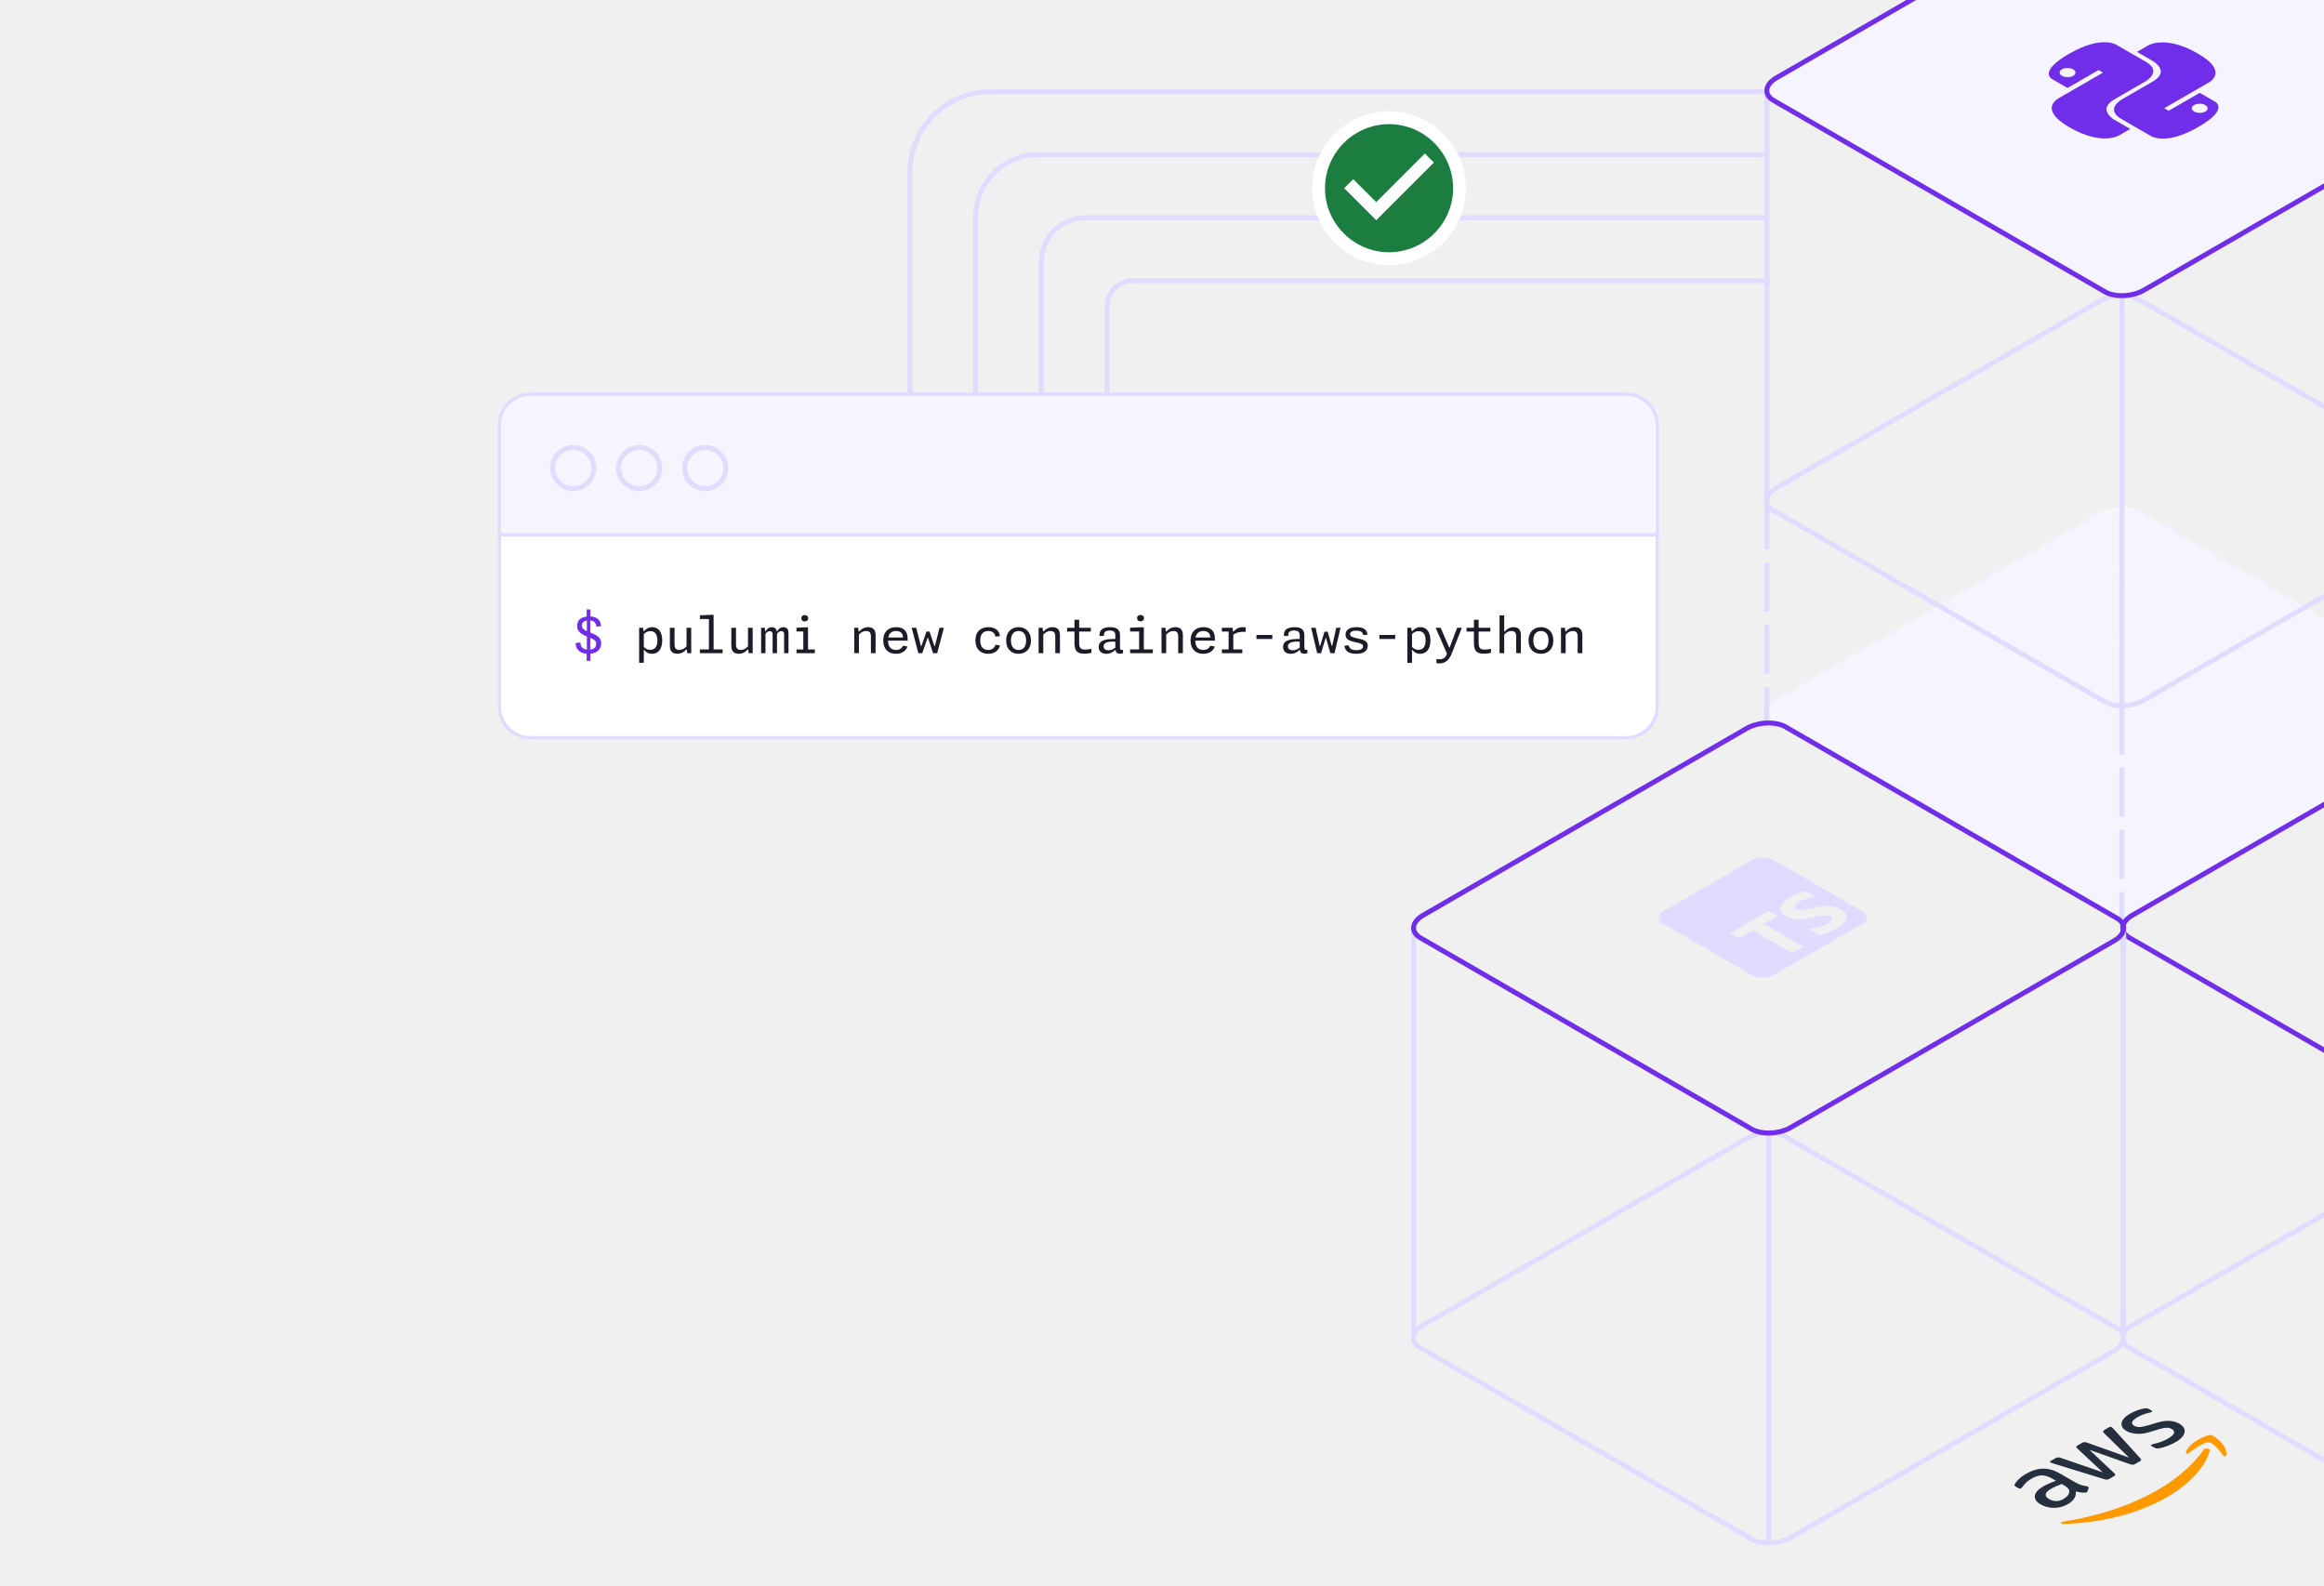
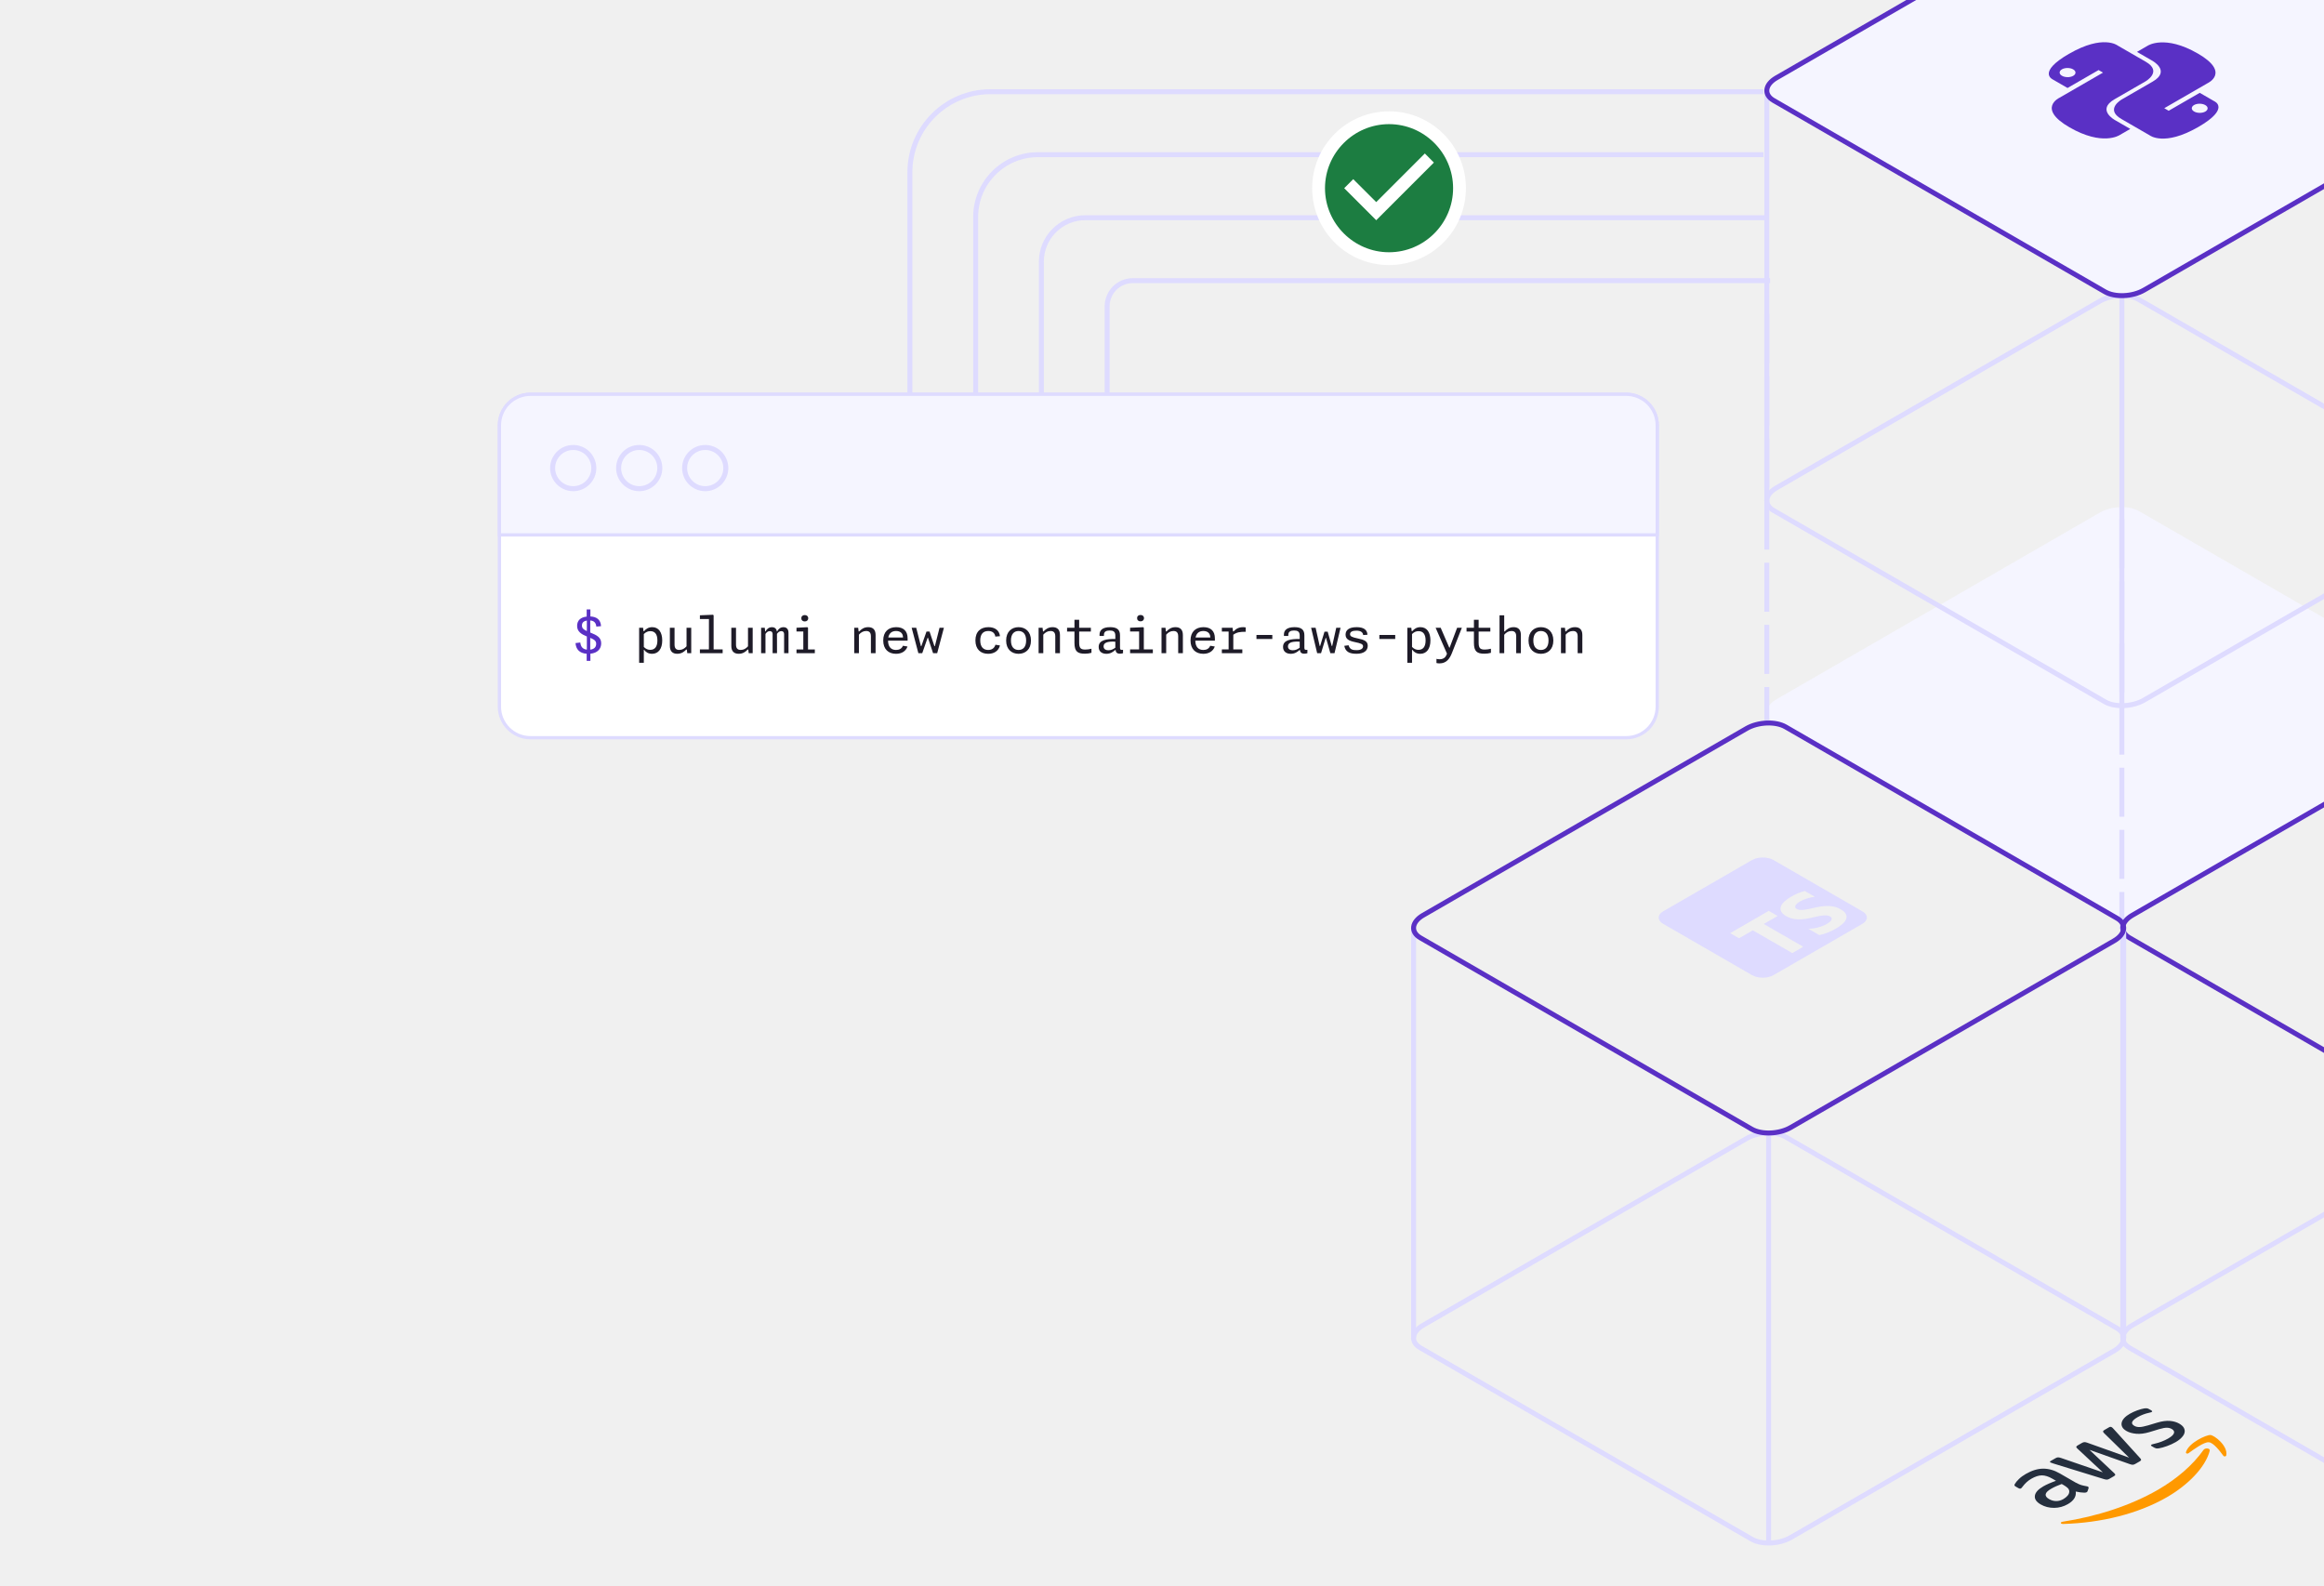
<svg xmlns="http://www.w3.org/2000/svg" width="469" height="320" viewBox="0 0 469 320" fill="none">
  <g clip-path="url(#clip0_1298_155545)">
    <g clip-path="url(#clip1_1298_155545)">
      <g clip-path="url(#clip2_1298_155545)">
-         <path d="M424.784 184.283L357.919 145.679C355.899 144.511 356.153 142.476 358.484 141.126L423.75 103.446C426.082 102.1 429.614 101.952 431.634 103.12L498.5 141.725C500.52 142.893 500.266 144.927 497.935 146.277L432.668 183.958C430.337 185.303 426.804 185.451 424.784 184.283Z" fill="#F6F5FF" />
+         <path d="M424.784 184.283L357.919 145.679C355.899 144.511 356.153 142.476 358.484 141.126L423.75 103.446C426.082 102.1 429.614 101.952 431.634 103.12L498.5 141.725C500.52 142.893 500.266 144.927 497.935 146.277L432.668 183.958C430.337 185.303 426.804 185.451 424.784 184.283Z" fill="#f5f5ff" />
        <g clip-path="url(#clip3_1298_155545)">
          <path d="M418.998 299.22C419.375 299.437 419.722 299.59 420.017 299.678C420.323 299.761 420.669 299.843 421.077 299.914C421.209 299.931 421.311 299.967 421.382 300.008C421.484 300.067 421.525 300.161 421.495 300.296L421.281 300.914C421.25 301.002 421.189 301.073 421.107 301.12C421.005 301.178 420.853 301.208 420.659 301.214C420.364 301.208 420.078 301.184 419.813 301.149C419.538 301.108 419.243 301.055 418.896 300.984C419.039 301.984 418.509 302.831 417.307 303.526C416.451 304.02 415.523 304.273 414.535 304.279C413.547 304.284 412.64 304.055 411.825 303.584C410.958 303.084 410.561 302.502 410.653 301.837C410.744 301.173 411.305 300.543 412.354 299.937C412.701 299.737 413.088 299.549 413.516 299.361C413.944 299.173 414.413 298.996 414.912 298.814L414.168 298.384C413.394 297.937 412.691 297.72 412.059 297.72C411.417 297.725 410.714 297.955 409.929 298.408C409.573 298.614 409.247 298.849 408.961 299.12C408.676 299.39 408.421 299.667 408.207 299.955C408.115 300.09 408.034 300.184 407.983 300.237C407.932 300.29 407.891 300.325 407.851 300.349C407.708 300.431 407.535 300.414 407.321 300.29L406.821 300.002C406.658 299.908 406.556 299.825 406.536 299.755C406.516 299.684 406.536 299.59 406.607 299.467C406.781 299.155 407.056 298.82 407.433 298.461C407.8 298.096 408.268 297.755 408.829 297.431C410.041 296.731 411.203 296.378 412.324 296.367C413.435 296.361 414.555 296.678 415.676 297.325L418.978 299.231L418.998 299.22ZM416.41 302.502C416.746 302.308 417.031 302.073 417.276 301.79C417.521 301.508 417.622 301.19 417.592 300.855C417.561 300.649 417.47 300.455 417.286 300.278C417.103 300.102 416.848 299.908 416.502 299.708L416.074 299.461C415.707 299.59 415.33 299.737 414.963 299.902C414.596 300.067 414.26 300.237 413.944 300.42C413.261 300.814 412.894 301.178 412.833 301.531C412.772 301.884 412.996 302.202 413.506 302.496C413.985 302.773 414.464 302.908 414.963 302.902C415.462 302.908 415.941 302.773 416.41 302.502ZM425.693 298.414C425.509 298.52 425.356 298.572 425.204 298.578C425.061 298.59 424.847 298.549 424.592 298.472L414.321 295.308C414.056 295.225 413.893 295.166 413.822 295.125C413.659 295.031 413.648 294.931 413.812 294.837L414.81 294.261C415.004 294.149 415.167 294.09 415.309 294.09C415.452 294.078 415.656 294.125 415.911 294.202L424.368 297.108L419.212 292.296C419.059 292.149 418.988 292.037 419.008 291.955C419.029 291.872 419.131 291.766 419.314 291.66L420.129 291.19C420.323 291.078 420.486 291.019 420.639 291.013C420.781 291.002 420.995 291.043 421.23 291.131L429.667 294.143L424.602 289.184C424.46 289.031 424.399 288.913 424.409 288.837C424.429 288.754 424.521 288.654 424.704 288.549L425.652 288.001C425.815 287.907 425.988 287.901 426.161 288.001C426.212 288.031 426.253 288.066 426.304 288.107C426.355 288.149 426.416 288.207 426.488 288.296L431.908 294.261C432.051 294.413 432.112 294.531 432.092 294.613C432.072 294.696 431.98 294.796 431.807 294.896L430.93 295.402C430.737 295.514 430.574 295.572 430.421 295.578C430.268 295.584 430.064 295.549 429.82 295.455L421.668 292.572L426.661 297.267C426.814 297.414 426.885 297.525 426.875 297.614C426.865 297.702 426.752 297.802 426.569 297.908L425.693 298.414ZM439.062 291.013C438.532 291.319 437.941 291.59 437.309 291.813C436.677 292.037 436.147 292.19 435.73 292.255C435.475 292.296 435.261 292.302 435.128 292.272C434.996 292.243 434.874 292.196 434.782 292.143L434.262 291.843C434.048 291.719 434.028 291.613 434.181 291.525C434.242 291.49 434.313 291.46 434.395 291.437C434.476 291.413 434.609 291.384 434.751 291.349C435.251 291.237 435.75 291.09 436.229 290.907C436.718 290.719 437.156 290.513 437.564 290.278C438.206 289.907 438.593 289.554 438.715 289.225C438.837 288.896 438.695 288.601 438.277 288.36C437.992 288.196 437.666 288.113 437.289 288.107C436.912 288.101 436.392 288.201 435.73 288.396L433.794 288.984C432.815 289.278 431.919 289.396 431.124 289.325C430.339 289.26 429.667 289.072 429.137 288.766C428.709 288.519 428.424 288.249 428.281 287.954C428.138 287.66 428.098 287.354 428.179 287.048C428.25 286.737 428.424 286.437 428.709 286.131C428.994 285.825 429.371 285.548 429.82 285.29C430.044 285.16 430.288 285.031 430.543 284.919C430.808 284.801 431.063 284.701 431.317 284.601C431.572 284.513 431.817 284.431 432.061 284.36C432.306 284.29 432.51 284.242 432.673 284.219C432.897 284.184 433.08 284.172 433.233 284.19C433.376 284.201 433.518 284.248 433.661 284.331L434.14 284.607C434.354 284.731 434.385 284.842 434.232 284.931C434.15 284.978 433.977 285.031 433.722 285.084C432.876 285.266 432.092 285.566 431.368 285.984C430.788 286.319 430.421 286.637 430.298 286.931C430.176 287.225 430.309 287.49 430.726 287.731C431.012 287.896 431.358 287.978 431.756 287.972C432.153 287.966 432.724 287.86 433.437 287.648L435.342 287.078C436.31 286.79 437.166 286.672 437.9 286.731C438.634 286.79 439.265 286.978 439.795 287.284C440.233 287.537 440.539 287.819 440.712 288.119C440.875 288.425 440.937 288.743 440.865 289.066C440.804 289.396 440.61 289.719 440.305 290.049C439.989 290.396 439.581 290.713 439.062 291.013Z" fill="#252F3E" />
          <path fill-rule="evenodd" clip-rule="evenodd" d="M445.939 292.76C445.063 296.125 441.507 299.696 437.319 302.114C431.45 305.502 423.991 307.302 416.389 307.526C415.788 307.543 415.686 307.155 416.287 307.067C423.115 306.02 429.962 303.82 435.475 300.637C439.194 298.49 442.506 295.684 444.676 292.596C444.982 292.125 446.082 292.207 445.939 292.76Z" fill="#FF9900" />
          <path fill-rule="evenodd" clip-rule="evenodd" d="M445.745 291.037C444.767 290.966 442.648 292.519 441.69 293.225C441.405 293.437 441.068 293.301 441.15 293.007C441.721 291.125 445.256 289.531 446.072 289.578C446.897 289.631 449.577 291.719 449.291 293.625C449.251 293.919 448.863 294.001 448.68 293.754C448.079 292.937 446.713 291.101 445.745 291.037Z" fill="#FF9900" />
        </g>
-         <path d="M356.555 63.389V146.127" stroke="#E0DBFF" stroke-miterlimit="10" stroke-dasharray="9.9 2.64" />
-         <path d="M428.207 104.756V187.499" stroke="#E0DBFF" stroke-miterlimit="10" stroke-dasharray="9.9 2.64" />
-         <path d="M496.621 310.585L429.756 271.98C427.736 270.812 427.989 268.778 430.321 267.428L495.587 229.747C497.918 228.402 501.451 228.254 503.471 229.422L570.336 268.026C572.356 269.194 572.103 271.229 569.772 272.578L504.505 310.259C502.174 311.604 498.641 311.753 496.621 310.585Z" stroke="#E0DBFF" stroke-miterlimit="10" />
-         <path d="M428.392 187.265V270.003" stroke="#E0DBFF" stroke-miterlimit="10" />
-         <path d="M496.621 227.847L429.756 189.242C427.736 188.074 427.989 186.04 430.321 184.69L495.587 147.009C497.918 145.664 501.451 145.516 503.471 146.684L570.336 185.288C572.356 186.456 572.103 188.491 569.772 189.84L504.505 227.521C502.174 228.866 498.641 229.015 496.621 227.847Z" stroke="#702eea" stroke-miterlimit="10" />
-         <path d="M353.499 310.585L286.633 271.98C284.613 270.812 284.867 268.778 287.198 267.428L352.465 229.747C354.796 228.402 358.328 228.254 360.348 229.422L427.214 268.026C429.234 269.194 428.98 271.229 426.649 272.578L361.382 310.259C359.051 311.604 355.519 311.753 353.499 310.585Z" stroke="#E0DBFF" stroke-miterlimit="10" />
-         <path d="M285.269 187.265V270.003" stroke="#E0DBFF" stroke-miterlimit="10" />
-         <path d="M428.579 187.265V270.003" stroke="#E0DBFF" stroke-miterlimit="10" />
-         <path d="M356.922 228.632V311.375" stroke="#E0DBFF" stroke-miterlimit="10" />
-         <path d="M353.499 227.847L286.634 189.242C284.614 188.074 284.867 186.04 287.199 184.69L352.465 147.009C354.796 145.664 358.329 145.516 360.349 146.684L427.214 185.288C429.234 186.456 428.981 188.491 426.65 189.84L361.383 227.521C359.052 228.866 355.519 229.015 353.499 227.847Z" stroke="#702eea" stroke-miterlimit="10" />
-         <path d="M424.785 141.612L357.919 103.007C355.899 101.839 356.153 99.805 358.484 98.455L423.751 60.774C426.082 59.429 429.615 59.28 431.635 60.448L498.5 99.053C500.52 100.221 500.266 102.255 497.935 103.605L432.669 141.286C430.337 142.631 426.805 142.779 424.785 141.612Z" stroke="#E0DBFF" stroke-miterlimit="10" />
-         <path d="M356.555 18.292V101.03" stroke="#E0DBFF" stroke-miterlimit="10" />
-         <path d="M428.208 59.658V142.401" stroke="#E0DBFF" stroke-miterlimit="10" />
-         <path d="M353.561 173.555L335.631 183.906C334.431 184.599 334.425 185.725 335.631 186.421L353.561 196.772C354.762 197.465 356.711 197.468 357.917 196.772L375.847 186.421C377.047 185.728 377.053 184.603 375.847 183.906L357.917 173.555C356.716 172.862 354.767 172.859 353.561 173.555ZM358.74 184.84L355.945 186.454L363.907 191.05L361.695 192.327L353.733 187.731L350.949 189.338L349.16 188.305L356.951 183.807L358.74 184.84ZM372.509 184.454C372.675 184.787 372.692 185.121 372.566 185.457C372.44 185.794 372.195 186.127 371.823 186.454C371.452 186.78 371.006 187.097 370.486 187.398C369.966 187.698 369.394 187.975 368.817 188.203C368.239 188.43 367.685 188.592 367.153 188.694L364.976 187.437C365.702 187.401 366.376 187.295 367.005 187.124C367.634 186.952 368.182 186.728 368.657 186.454C368.931 186.295 369.154 186.14 369.308 185.992C369.463 185.843 369.565 185.705 369.623 185.573C369.674 185.444 369.668 185.322 369.617 185.213C369.565 185.104 369.468 185.008 369.331 184.929C369.142 184.82 368.914 184.754 368.657 184.731C368.399 184.708 368.114 184.715 367.794 184.748C367.479 184.784 367.131 184.84 366.759 184.923C366.382 185.002 365.982 185.094 365.559 185.2C364.478 185.454 363.524 185.563 362.689 185.51C361.855 185.464 361.118 185.249 360.466 184.873C359.957 184.58 359.626 184.269 359.466 183.939C359.306 183.609 359.277 183.276 359.397 182.936C359.517 182.596 359.746 182.26 360.1 181.93C360.454 181.6 360.889 181.283 361.403 180.986C361.918 180.689 362.392 180.448 362.849 180.257C363.307 180.065 363.758 179.91 364.215 179.792L366.25 180.966C365.97 180.996 365.696 181.042 365.416 181.105C365.136 181.168 364.861 181.24 364.604 181.323C364.341 181.408 364.101 181.501 363.867 181.603C363.638 181.702 363.432 181.808 363.25 181.913C362.998 182.058 362.798 182.2 362.644 182.349C362.484 182.494 362.381 182.633 362.324 182.765C362.266 182.897 362.261 183.019 362.306 183.131C362.352 183.243 362.449 183.345 362.598 183.431C362.764 183.527 362.952 183.583 363.169 183.609C363.387 183.636 363.632 183.632 363.901 183.609C364.175 183.583 364.484 183.537 364.821 183.474C365.159 183.411 365.53 183.322 365.936 183.227C366.49 183.098 367.016 182.992 367.508 182.92C367.999 182.847 368.479 182.814 368.931 182.817C369.383 182.821 369.823 182.877 370.234 182.982C370.651 183.085 371.057 183.253 371.452 183.481C371.995 183.794 372.349 184.118 372.515 184.451L372.509 184.454Z" fill="#E0DBFF" />
-         <path d="M424.784 58.873L357.919 20.269C355.899 19.101 356.153 17.066 358.484 15.717L423.75 -21.964C426.082 -23.309 429.614 -23.458 431.634 -22.29L498.5 16.315C500.52 17.483 500.266 19.517 497.935 20.867L432.668 58.548C430.337 59.893 426.804 60.041 424.784 58.873Z" fill="#F6F5FF" stroke="#702eea" stroke-miterlimit="10" />
-         <path d="M417.567 10.841C411.005 14.629 414.279 16.043 414.279 16.043L417.244 17.755L423.51 14.137L424.403 14.652L415.659 19.7C415.659 19.7 410.978 21.848 417.635 25.691C424.293 29.535 427.718 27.28 427.718 27.28L429.907 26.016L426.818 24.233C426.818 24.233 423.016 22.173 426.736 20.025L432.948 16.439C432.948 16.439 436.489 14.458 433.044 12.469L427.347 9.18C427.347 9.18 424.43 6.886 417.573 10.845L417.567 10.841ZM416.112 13.987C416.262 13.899 416.434 13.832 416.633 13.789C416.825 13.741 417.031 13.717 417.244 13.721C417.45 13.721 417.663 13.749 417.862 13.792C418.054 13.84 418.225 13.907 418.376 13.995C418.527 14.082 418.644 14.181 418.726 14.292C418.809 14.403 418.85 14.521 418.85 14.648C418.85 14.775 418.809 14.886 418.733 15.001C418.651 15.112 418.541 15.215 418.39 15.302C418.239 15.389 418.068 15.457 417.869 15.5C417.676 15.548 417.47 15.572 417.258 15.568C417.052 15.568 416.839 15.54 416.64 15.496C416.448 15.449 416.276 15.381 416.125 15.294C415.974 15.207 415.858 15.108 415.775 14.997C415.693 14.886 415.652 14.767 415.652 14.64C415.652 14.521 415.693 14.403 415.768 14.288C415.851 14.177 415.961 14.074 416.112 13.987Z" fill="#702eea" />
-         <path d="M443.6 25.648C450.162 21.86 446.888 20.445 446.888 20.445L443.923 18.733L437.656 22.351L436.764 21.836L445.508 16.788C445.508 16.788 450.189 14.64 443.531 10.797C436.874 6.953 433.449 9.208 433.449 9.208L431.26 10.472L434.348 12.255C434.348 12.255 438.151 14.315 434.431 16.463L428.219 20.049C428.219 20.049 424.678 22.03 428.123 24.019L433.82 27.308C433.82 27.308 436.737 29.602 443.593 25.644L443.6 25.648ZM445.055 22.509C444.904 22.597 444.733 22.664 444.534 22.708C444.341 22.755 444.135 22.779 443.923 22.775C443.717 22.775 443.504 22.747 443.305 22.704C443.113 22.656 442.941 22.589 442.79 22.502C442.639 22.414 442.523 22.315 442.44 22.204C442.358 22.093 442.317 21.975 442.317 21.848C442.317 21.729 442.358 21.61 442.433 21.495C442.516 21.384 442.625 21.281 442.776 21.194C442.927 21.107 443.099 21.04 443.298 20.996C443.49 20.948 443.696 20.925 443.909 20.928C444.115 20.928 444.328 20.956 444.527 21C444.719 21.047 444.89 21.115 445.041 21.202C445.192 21.289 445.309 21.388 445.391 21.499C445.474 21.61 445.515 21.729 445.515 21.856C445.515 21.975 445.474 22.093 445.398 22.208C445.316 22.319 445.206 22.422 445.055 22.509Z" fill="#702eea" />
-         <path d="M183.622 87.811L183.622 34.782C183.622 25.793 190.902 18.506 199.879 18.506L355.895 18.505" stroke="#E0DBFF" stroke-miterlimit="10" />
-         <path d="M196.895 83.851L196.895 43.792C196.895 36.848 202.525 31.212 209.456 31.212L355.895 31.211" stroke="#E0DBFF" stroke-miterlimit="10" />
-         <path d="M210.155 84.511L210.155 52.815C210.155 47.904 214.122 43.931 219.026 43.931L356.555 43.931" stroke="#E0DBFF" stroke-miterlimit="10" />
-         <path d="M223.429 85.171L223.429 61.818C223.429 58.954 225.753 56.63 228.611 56.63L357.215 56.63" stroke="#E0DBFF" stroke-miterlimit="10" />
+         <path d="M356.555 63.389V146.127" stroke="#dedbff" stroke-miterlimit="10" stroke-dasharray="9.9 2.64" />
+         <path d="M428.207 104.756V187.499" stroke="#dedbff" stroke-miterlimit="10" stroke-dasharray="9.9 2.64" />
+         <path d="M496.621 310.585L429.756 271.98C427.736 270.812 427.989 268.778 430.321 267.428L495.587 229.747C497.918 228.402 501.451 228.254 503.471 229.422L570.336 268.026C572.356 269.194 572.103 271.229 569.772 272.578L504.505 310.259C502.174 311.604 498.641 311.753 496.621 310.585Z" stroke="#dedbff" stroke-miterlimit="10" />
+         <path d="M428.392 187.265V270.003" stroke="#dedbff" stroke-miterlimit="10" />
+         <path d="M496.621 227.847L429.756 189.242C427.736 188.074 427.989 186.04 430.321 184.69L495.587 147.009C497.918 145.664 501.451 145.516 503.471 146.684L570.336 185.288C572.356 186.456 572.103 188.491 569.772 189.84L504.505 227.521C502.174 228.866 498.641 229.015 496.621 227.847Z" stroke="#5a30c5" stroke-miterlimit="10" />
+         <path d="M353.499 310.585L286.633 271.98C284.613 270.812 284.867 268.778 287.198 267.428L352.465 229.747C354.796 228.402 358.328 228.254 360.348 229.422L427.214 268.026C429.234 269.194 428.98 271.229 426.649 272.578L361.382 310.259C359.051 311.604 355.519 311.753 353.499 310.585Z" stroke="#dedbff" stroke-miterlimit="10" />
+         <path d="M285.269 187.265V270.003" stroke="#dedbff" stroke-miterlimit="10" />
+         <path d="M428.579 187.265V270.003" stroke="#dedbff" stroke-miterlimit="10" />
+         <path d="M356.922 228.632V311.375" stroke="#dedbff" stroke-miterlimit="10" />
+         <path d="M353.499 227.847L286.634 189.242C284.614 188.074 284.867 186.04 287.199 184.69L352.465 147.009C354.796 145.664 358.329 145.516 360.349 146.684L427.214 185.288C429.234 186.456 428.981 188.491 426.65 189.84L361.383 227.521C359.052 228.866 355.519 229.015 353.499 227.847Z" stroke="#5a30c5" stroke-miterlimit="10" />
+         <path d="M424.785 141.612L357.919 103.007C355.899 101.839 356.153 99.805 358.484 98.455L423.751 60.774C426.082 59.429 429.615 59.28 431.635 60.448L498.5 99.053C500.52 100.221 500.266 102.255 497.935 103.605L432.669 141.286C430.337 142.631 426.805 142.779 424.785 141.612Z" stroke="#dedbff" stroke-miterlimit="10" />
+         <path d="M356.555 18.292V101.03" stroke="#dedbff" stroke-miterlimit="10" />
+         <path d="M428.208 59.658V142.401" stroke="#dedbff" stroke-miterlimit="10" />
+         <path d="M353.561 173.555L335.631 183.906C334.431 184.599 334.425 185.725 335.631 186.421L353.561 196.772C354.762 197.465 356.711 197.468 357.917 196.772L375.847 186.421C377.047 185.728 377.053 184.603 375.847 183.906L357.917 173.555C356.716 172.862 354.767 172.859 353.561 173.555ZM358.74 184.84L355.945 186.454L363.907 191.05L361.695 192.327L353.733 187.731L350.949 189.338L349.16 188.305L356.951 183.807L358.74 184.84ZM372.509 184.454C372.675 184.787 372.692 185.121 372.566 185.457C372.44 185.794 372.195 186.127 371.823 186.454C371.452 186.78 371.006 187.097 370.486 187.398C369.966 187.698 369.394 187.975 368.817 188.203C368.239 188.43 367.685 188.592 367.153 188.694L364.976 187.437C365.702 187.401 366.376 187.295 367.005 187.124C367.634 186.952 368.182 186.728 368.657 186.454C368.931 186.295 369.154 186.14 369.308 185.992C369.463 185.843 369.565 185.705 369.623 185.573C369.674 185.444 369.668 185.322 369.617 185.213C369.565 185.104 369.468 185.008 369.331 184.929C369.142 184.82 368.914 184.754 368.657 184.731C368.399 184.708 368.114 184.715 367.794 184.748C367.479 184.784 367.131 184.84 366.759 184.923C366.382 185.002 365.982 185.094 365.559 185.2C364.478 185.454 363.524 185.563 362.689 185.51C361.855 185.464 361.118 185.249 360.466 184.873C359.957 184.58 359.626 184.269 359.466 183.939C359.306 183.609 359.277 183.276 359.397 182.936C359.517 182.596 359.746 182.26 360.1 181.93C360.454 181.6 360.889 181.283 361.403 180.986C361.918 180.689 362.392 180.448 362.849 180.257C363.307 180.065 363.758 179.91 364.215 179.792L366.25 180.966C365.97 180.996 365.696 181.042 365.416 181.105C365.136 181.168 364.861 181.24 364.604 181.323C364.341 181.408 364.101 181.501 363.867 181.603C363.638 181.702 363.432 181.808 363.25 181.913C362.998 182.058 362.798 182.2 362.644 182.349C362.484 182.494 362.381 182.633 362.324 182.765C362.266 182.897 362.261 183.019 362.306 183.131C362.352 183.243 362.449 183.345 362.598 183.431C362.764 183.527 362.952 183.583 363.169 183.609C363.387 183.636 363.632 183.632 363.901 183.609C364.175 183.583 364.484 183.537 364.821 183.474C365.159 183.411 365.53 183.322 365.936 183.227C366.49 183.098 367.016 182.992 367.508 182.92C367.999 182.847 368.479 182.814 368.931 182.817C369.383 182.821 369.823 182.877 370.234 182.982C370.651 183.085 371.057 183.253 371.452 183.481C371.995 183.794 372.349 184.118 372.515 184.451L372.509 184.454Z" fill="#dedbff" />
+         <path d="M424.784 58.873L357.919 20.269C355.899 19.101 356.153 17.066 358.484 15.717L423.75 -21.964C426.082 -23.309 429.614 -23.458 431.634 -22.29L498.5 16.315C500.52 17.483 500.266 19.517 497.935 20.867L432.668 58.548C430.337 59.893 426.804 60.041 424.784 58.873Z" fill="#f5f5ff" stroke="#5a30c5" stroke-miterlimit="10" />
+         <path d="M417.567 10.841C411.005 14.629 414.279 16.043 414.279 16.043L417.244 17.755L423.51 14.137L424.403 14.652L415.659 19.7C415.659 19.7 410.978 21.848 417.635 25.691C424.293 29.535 427.718 27.28 427.718 27.28L429.907 26.016L426.818 24.233C426.818 24.233 423.016 22.173 426.736 20.025L432.948 16.439C432.948 16.439 436.489 14.458 433.044 12.469L427.347 9.18C427.347 9.18 424.43 6.886 417.573 10.845L417.567 10.841ZM416.112 13.987C416.262 13.899 416.434 13.832 416.633 13.789C416.825 13.741 417.031 13.717 417.244 13.721C417.45 13.721 417.663 13.749 417.862 13.792C418.054 13.84 418.225 13.907 418.376 13.995C418.527 14.082 418.644 14.181 418.726 14.292C418.809 14.403 418.85 14.521 418.85 14.648C418.85 14.775 418.809 14.886 418.733 15.001C418.651 15.112 418.541 15.215 418.39 15.302C418.239 15.389 418.068 15.457 417.869 15.5C417.676 15.548 417.47 15.572 417.258 15.568C417.052 15.568 416.839 15.54 416.64 15.496C416.448 15.449 416.276 15.381 416.125 15.294C415.974 15.207 415.858 15.108 415.775 14.997C415.693 14.886 415.652 14.767 415.652 14.64C415.652 14.521 415.693 14.403 415.768 14.288C415.851 14.177 415.961 14.074 416.112 13.987Z" fill="#5a30c5" />
+         <path d="M443.6 25.648C450.162 21.86 446.888 20.445 446.888 20.445L443.923 18.733L437.656 22.351L436.764 21.836L445.508 16.788C445.508 16.788 450.189 14.64 443.531 10.797C436.874 6.953 433.449 9.208 433.449 9.208L431.26 10.472L434.348 12.255C434.348 12.255 438.151 14.315 434.431 16.463L428.219 20.049C428.219 20.049 424.678 22.03 428.123 24.019L433.82 27.308C433.82 27.308 436.737 29.602 443.593 25.644L443.6 25.648ZM445.055 22.509C444.904 22.597 444.733 22.664 444.534 22.708C444.341 22.755 444.135 22.779 443.923 22.775C443.717 22.775 443.504 22.747 443.305 22.704C443.113 22.656 442.941 22.589 442.79 22.502C442.639 22.414 442.523 22.315 442.44 22.204C442.358 22.093 442.317 21.975 442.317 21.848C442.317 21.729 442.358 21.61 442.433 21.495C442.516 21.384 442.625 21.281 442.776 21.194C442.927 21.107 443.099 21.04 443.298 20.996C443.49 20.948 443.696 20.925 443.909 20.928C444.115 20.928 444.328 20.956 444.527 21C444.719 21.047 444.89 21.115 445.041 21.202C445.192 21.289 445.309 21.388 445.391 21.499C445.474 21.61 445.515 21.729 445.515 21.856C445.515 21.975 445.474 22.093 445.398 22.208C445.316 22.319 445.206 22.422 445.055 22.509Z" fill="#5a30c5" />
+         <path d="M183.622 87.811L183.622 34.782C183.622 25.793 190.902 18.506 199.879 18.506L355.895 18.505" stroke="#dedbff" stroke-miterlimit="10" />
+         <path d="M196.895 83.851L196.895 43.792C196.895 36.848 202.525 31.212 209.456 31.212L355.895 31.211" stroke="#dedbff" stroke-miterlimit="10" />
+         <path d="M210.155 84.511L210.155 52.815C210.155 47.904 214.122 43.931 219.026 43.931L356.555 43.931" stroke="#dedbff" stroke-miterlimit="10" />
+         <path d="M223.429 85.171L223.429 61.818C223.429 58.954 225.753 56.63 228.611 56.63L357.215 56.63" stroke="#dedbff" stroke-miterlimit="10" />
        <rect x="264.808" y="22.466" width="31.023" height="31.023" rx="15.511" fill="white" />
        <path d="M280.319 25.051C273.21 25.051 267.393 30.868 267.393 37.977C267.393 45.086 273.21 50.903 280.319 50.903C287.428 50.903 293.245 45.086 293.245 37.977C293.245 30.868 287.428 25.051 280.319 25.051ZM277.734 44.44L271.271 37.977L273.093 36.154L277.734 40.782L287.545 30.971L289.367 32.807L277.734 44.44Z" fill="#1C7D41" />
-         <rect x="100.785" y="79.56" width="233.659" height="69.306" rx="6.271" fill="white" stroke="#E0DBFF" stroke-width="0.66" />
-         <path d="M120.346 126.443C120.256 125.633 119.851 125.268 119.116 125.208V127.638C120.461 128.178 121.326 128.628 121.326 129.813C121.326 130.923 120.596 131.778 119.146 131.913V133.353H118.396V131.923C116.926 131.818 116.226 131.003 116.146 129.768L117.106 129.653C117.206 130.548 117.631 131.003 118.431 131.093V128.438C117.301 127.968 116.466 127.453 116.466 126.298C116.466 125.203 117.166 124.563 118.396 124.423V122.973H119.146V124.398C120.341 124.453 121.231 124.993 121.291 126.358L120.346 126.443ZM117.441 126.223C117.441 126.753 117.726 127.023 118.431 127.348V125.228C117.771 125.323 117.441 125.663 117.441 126.223ZM119.116 131.093C119.911 131.003 120.311 130.578 120.311 129.918C120.311 129.313 119.906 129.048 119.116 128.718V131.093Z" fill="#702eea" />
+         <rect x="100.785" y="79.56" width="233.659" height="69.306" rx="6.271" fill="white" stroke="#dedbff" stroke-width="0.66" />
+         <path d="M120.346 126.443C120.256 125.633 119.851 125.268 119.116 125.208V127.638C120.461 128.178 121.326 128.628 121.326 129.813C121.326 130.923 120.596 131.778 119.146 131.913V133.353H118.396V131.923C116.926 131.818 116.226 131.003 116.146 129.768L117.106 129.653C117.206 130.548 117.631 131.003 118.431 131.093V128.438C117.301 127.968 116.466 127.453 116.466 126.298C116.466 125.203 117.166 124.563 118.396 124.423V122.973H119.146V124.398C120.341 124.453 121.231 124.993 121.291 126.358L120.346 126.443ZM117.441 126.223C117.441 126.753 117.726 127.023 118.431 127.348V125.228C117.771 125.323 117.441 125.663 117.441 126.223ZM119.116 131.093C119.911 131.003 120.311 130.578 120.311 129.918C120.311 129.313 119.906 129.048 119.116 128.718V131.093Z" fill="#5a30c5" />
        <path d="M133.643 129.238C133.643 130.908 132.883 131.933 131.588 131.933C130.833 131.933 130.323 131.588 129.993 131.133H129.928V133.748H128.983V126.678H129.783L129.858 127.358H129.988C130.358 126.903 130.883 126.558 131.628 126.558C132.928 126.558 133.643 127.603 133.643 129.238ZM129.928 130.548C130.348 130.978 130.778 131.133 131.228 131.133C132.143 131.133 132.668 130.513 132.668 129.238C132.668 127.993 132.173 127.363 131.243 127.363C130.783 127.363 130.358 127.518 129.928 127.948V130.548ZM135.184 126.678H136.129V130.098C136.129 130.938 136.564 131.153 137.084 131.153C137.684 131.153 138.164 130.863 138.549 130.418V126.678H139.494V131.813H138.694L138.609 131.078H138.484C138.079 131.508 137.544 131.928 136.674 131.928C135.759 131.928 135.184 131.463 135.184 130.353V126.678ZM141.245 131.813V131.048H143.065L143.07 124.913H141.245V124.163L143.89 124.053L144.015 124.168V131.048H145.835V131.813H141.245ZM147.587 126.678H148.532V130.098C148.532 130.938 148.967 131.153 149.487 131.153C150.087 131.153 150.567 130.863 150.952 130.418V126.678H151.897V131.813H151.097L151.012 131.078H150.887C150.482 131.508 149.947 131.928 149.077 131.928C148.162 131.928 147.587 131.463 147.587 130.353V126.678ZM156.808 131.813H155.918V128.003C155.918 127.493 155.638 127.358 155.353 127.358C154.983 127.358 154.688 127.593 154.478 127.928V131.813H153.598V126.678H154.338L154.413 127.418H154.488C154.738 126.918 155.183 126.563 155.778 126.563C156.323 126.563 156.693 126.838 156.778 127.418H156.828C157.078 126.918 157.503 126.563 158.103 126.563C158.723 126.563 159.118 126.923 159.123 127.698L159.128 131.813H158.238V128.003C158.238 127.493 157.958 127.358 157.668 127.358C157.298 127.358 157.008 127.588 156.798 127.918L156.808 131.813ZM160.739 131.813V131.053H162.114V127.428H160.739V126.678L162.939 126.563L163.064 126.683V131.053H164.439V131.813H160.739ZM162.409 125.403C161.994 125.403 161.709 125.158 161.709 124.758C161.709 124.358 161.994 124.118 162.409 124.118C162.819 124.118 163.104 124.358 163.104 124.758C163.104 125.158 162.819 125.403 162.409 125.403ZM176.701 131.813H175.756V128.388C175.756 127.553 175.321 127.333 174.801 127.333C174.201 127.333 173.721 127.628 173.336 128.073V131.813H172.391V126.678H173.191L173.276 127.413H173.401C173.806 126.978 174.341 126.558 175.211 126.558C176.126 126.558 176.701 127.023 176.701 128.138V131.813ZM178.242 129.238C178.242 127.503 179.277 126.558 180.857 126.558C182.312 126.558 183.162 127.318 183.162 128.828V129.278H179.212C179.227 130.528 179.822 131.158 180.827 131.158C181.482 131.158 181.977 130.893 182.222 130.308L183.142 130.463C182.792 131.423 181.952 131.933 180.822 131.933C179.287 131.933 178.242 131.003 178.242 129.238ZM179.262 128.648H182.237C182.232 127.733 181.632 127.333 180.827 127.333C179.987 127.333 179.427 127.778 179.262 128.648ZM183.979 126.678H184.899L185.849 130.393H185.934L186.974 127.438H187.589L188.574 130.393H188.664L189.604 126.678H190.489L189.129 131.813H188.304L187.269 128.683H187.204L186.114 131.813H185.334L183.979 126.678ZM201.801 130.248C201.516 131.383 200.581 131.933 199.411 131.933C197.896 131.933 196.846 131.013 196.846 129.233C196.846 127.443 197.916 126.558 199.461 126.558C200.716 126.558 201.671 127.143 201.801 128.378L200.866 128.458C200.746 127.668 200.186 127.333 199.436 127.333C198.376 127.333 197.821 128.003 197.821 129.233C197.821 130.533 198.441 131.158 199.416 131.158C200.161 131.158 200.676 130.798 200.886 130.103L201.801 130.248ZM208.057 129.253C208.057 131.053 206.932 131.933 205.552 131.933C204.177 131.933 203.047 131.053 203.047 129.253C203.047 127.458 204.177 126.558 205.552 126.558C206.932 126.558 208.057 127.458 208.057 129.253ZM207.082 129.253C207.082 127.943 206.452 127.333 205.552 127.333C204.652 127.333 204.017 127.943 204.017 129.253C204.017 130.563 204.652 131.158 205.552 131.158C206.452 131.158 207.082 130.563 207.082 129.253ZM213.908 131.813H212.963V128.388C212.963 127.553 212.528 127.333 212.008 127.333C211.408 127.333 210.928 127.628 210.543 128.073V131.813H209.598V126.678H210.398L210.483 127.413H210.608C211.013 126.978 211.548 126.558 212.418 126.558C213.333 126.558 213.908 127.023 213.908 128.138V131.813ZM218.949 131.913C217.464 131.918 216.834 131.463 216.834 129.733V127.443H215.344V126.678H216.834V125.068H217.784V126.678H220.144V127.443H217.784V129.688C217.784 130.803 218.114 131.078 219.029 131.078C219.459 131.078 219.874 131.008 220.264 130.908V131.733C219.884 131.848 219.414 131.913 218.949 131.913ZM224.036 126.558C225.291 126.558 226.026 126.973 226.026 128.183V130.728C226.026 131.098 226.166 131.193 226.636 131.123V131.813C226.401 131.883 226.186 131.913 225.996 131.913C225.376 131.913 225.171 131.583 225.136 131.173H225.046C224.631 131.548 224.106 131.933 223.276 131.933C222.326 131.933 221.721 131.423 221.721 130.548C221.721 129.113 223.336 128.928 225.081 128.938V128.238C225.081 127.413 224.616 127.228 223.936 127.233C223.286 127.238 222.791 127.423 222.781 128.108V128.328H221.896V128.058C221.896 127.178 222.501 126.558 224.036 126.558ZM222.711 130.433C222.711 130.943 223.081 131.218 223.701 131.218C224.241 131.218 224.661 131.008 225.081 130.703V129.493C224.921 129.478 224.756 129.468 224.606 129.468C223.426 129.468 222.711 129.728 222.711 130.433ZM228.062 131.813V131.048H229.882V127.428H228.062V126.678L230.707 126.563L230.832 126.683V131.048H232.652V131.813H228.062ZM230.172 125.383C229.757 125.383 229.472 125.138 229.472 124.738C229.472 124.338 229.757 124.098 230.172 124.098C230.582 124.098 230.867 124.338 230.867 124.738C230.867 125.138 230.582 125.383 230.172 125.383ZM238.713 131.813H237.768V128.388C237.768 127.553 237.333 127.333 236.813 127.333C236.213 127.333 235.733 127.628 235.348 128.073V131.813H234.403V126.678H235.203L235.288 127.413H235.413C235.818 126.978 236.353 126.558 237.223 126.558C238.138 126.558 238.713 127.023 238.713 128.138V131.813ZM240.254 129.238C240.254 127.503 241.289 126.558 242.869 126.558C244.324 126.558 245.174 127.318 245.174 128.828V129.278H241.224C241.239 130.528 241.834 131.158 242.839 131.158C243.494 131.158 243.989 130.893 244.234 130.308L245.154 130.463C244.804 131.423 243.964 131.933 242.834 131.933C241.299 131.933 240.254 131.003 240.254 129.238ZM241.274 128.648H244.249C244.244 127.733 243.644 127.333 242.839 127.333C241.999 127.333 241.439 127.778 241.274 128.648ZM248.745 126.678L248.825 127.408H248.955C249.485 126.858 249.995 126.558 250.895 126.558C251.08 126.558 251.235 126.573 251.39 126.603V127.488C250.25 127.488 249.645 127.563 248.89 128.083V131.048H250.71V131.813H246.58V131.048H247.945V127.443H246.58V126.678H248.745ZM253.562 128.948V128.128H256.762V128.948H253.562ZM261.243 126.558C262.498 126.558 263.233 126.973 263.233 128.183V130.728C263.233 131.098 263.373 131.193 263.843 131.123V131.813C263.608 131.883 263.393 131.913 263.203 131.913C262.583 131.913 262.378 131.583 262.343 131.173H262.253C261.838 131.548 261.313 131.933 260.483 131.933C259.533 131.933 258.928 131.423 258.928 130.548C258.928 129.113 260.543 128.928 262.288 128.938V128.238C262.288 127.413 261.823 127.228 261.143 127.233C260.493 127.238 259.998 127.423 259.988 128.108V128.328H259.103V128.058C259.103 127.178 259.708 126.558 261.243 126.558ZM259.918 130.433C259.918 130.943 260.288 131.218 260.908 131.218C261.448 131.218 261.868 131.008 262.288 130.703V129.493C262.128 129.478 261.963 129.468 261.813 129.468C260.633 129.468 259.918 129.728 259.918 130.433ZM264.594 126.678H265.499L266.324 130.363H266.409L267.294 127.468H267.934L268.759 130.363H268.844L269.664 126.678H270.534L269.314 131.813H268.474L267.599 128.723H267.529L266.594 131.813H265.814L264.594 126.678ZM273.785 126.558C275.14 126.558 275.92 127.048 275.96 128.088L275.1 128.148C275.035 127.563 274.585 127.263 273.72 127.263C272.94 127.263 272.45 127.493 272.45 127.978C272.45 128.418 272.865 128.598 274.01 128.833C275.38 129.113 276.02 129.428 276.02 130.323C276.02 131.288 275.255 131.928 273.745 131.928C272.325 131.928 271.515 131.523 271.285 130.323L272.155 130.213C272.395 131.113 273.05 131.198 273.79 131.198C274.71 131.198 275.075 130.833 275.075 130.428C275.075 129.978 274.645 129.818 273.425 129.568C272.19 129.313 271.545 128.943 271.545 128.063C271.545 127.148 272.24 126.558 273.785 126.558ZM278.366 128.948V128.128H281.566V128.948H278.366ZM288.672 129.238C288.672 130.908 287.912 131.933 286.617 131.933C285.862 131.933 285.352 131.588 285.022 131.133H284.957V133.748H284.012V126.678H284.812L284.887 127.358H285.017C285.387 126.903 285.912 126.558 286.657 126.558C287.957 126.558 288.672 127.603 288.672 129.238ZM284.957 130.548C285.377 130.978 285.807 131.133 286.257 131.133C287.172 131.133 287.697 130.513 287.697 129.238C287.697 127.993 287.202 127.363 286.272 127.363C285.812 127.363 285.387 127.518 284.957 127.948V130.548ZM289.719 126.678H290.739L292.474 130.693H292.544L294.059 126.678H295.014L293.029 131.733C292.554 132.948 291.889 133.868 290.494 133.868C290.259 133.868 290.069 133.838 289.889 133.798V132.953C290.084 133.003 290.284 133.033 290.514 133.033C291.374 133.033 291.749 132.573 291.929 132.118L292.009 131.898L289.719 126.678ZM299.565 131.913C298.08 131.918 297.45 131.463 297.45 129.733V127.443H295.96V126.678H297.45V125.068H298.4V126.678H300.76V127.443H298.4V129.688C298.4 130.803 298.73 131.078 299.645 131.078C300.075 131.078 300.49 131.008 300.88 130.908V131.733C300.5 131.848 300.03 131.913 299.565 131.913ZM303.561 131.813H302.616V124.163H303.561V127.413H303.681C304.081 126.978 304.611 126.558 305.461 126.558C306.361 126.558 306.926 127.023 306.926 128.138V131.813H305.981V128.388C305.981 127.553 305.546 127.333 305.026 127.333C304.416 127.333 303.941 127.633 303.561 128.093V131.813ZM313.477 129.253C313.477 131.053 312.352 131.933 310.972 131.933C309.597 131.933 308.467 131.053 308.467 129.253C308.467 127.458 309.597 126.558 310.972 126.558C312.352 126.558 313.477 127.458 313.477 129.253ZM312.502 129.253C312.502 127.943 311.872 127.333 310.972 127.333C310.072 127.333 309.437 127.943 309.437 129.253C309.437 130.563 310.072 131.158 310.972 131.158C311.872 131.158 312.502 130.563 312.502 129.253ZM319.328 131.813H318.383V128.388C318.383 127.553 317.948 127.333 317.428 127.333C316.828 127.333 316.348 127.628 315.963 128.073V131.813H315.018V126.678H315.818L315.903 127.413H316.028C316.433 126.978 316.968 126.558 317.838 126.558C318.753 126.558 319.328 127.023 319.328 128.138V131.813Z" fill="#1E1B28" />
-         <path d="M107.055 79.56H328.172C331.635 79.56 334.443 82.368 334.443 85.831V107.942H100.785V85.831C100.785 82.368 103.592 79.56 107.055 79.56Z" fill="#F6F5FF" stroke="#E0DBFF" stroke-width="0.66" />
-         <circle cx="115.678" cy="94.454" r="4.156" stroke="#E0DBFF" stroke-width="1.013" />
-         <circle cx="128.999" cy="94.454" r="4.156" stroke="#E0DBFF" stroke-width="1.013" />
-         <circle cx="142.319" cy="94.454" r="4.156" stroke="#E0DBFF" stroke-width="1.013" />
+         <path d="M107.055 79.56H328.172C331.635 79.56 334.443 82.368 334.443 85.831V107.942H100.785V85.831C100.785 82.368 103.592 79.56 107.055 79.56Z" fill="#f5f5ff" stroke="#dedbff" stroke-width="0.66" />
+         <circle cx="115.678" cy="94.454" r="4.156" stroke="#dedbff" stroke-width="1.013" />
+         <circle cx="128.999" cy="94.454" r="4.156" stroke="#dedbff" stroke-width="1.013" />
+         <circle cx="142.319" cy="94.454" r="4.156" stroke="#dedbff" stroke-width="1.013" />
      </g>
    </g>
  </g>
  <defs>
    <clipPath id="clip0_1298_155545">
      <rect width="469" height="320" fill="white" />
    </clipPath>
    <clipPath id="clip1_1298_155545">
      <rect width="499" height="361.049" fill="white" transform="translate(79.333 -25.3882)" />
    </clipPath>
    <clipPath id="clip2_1298_155545">
      <rect width="493.72" height="339.927" fill="white" transform="translate(100.455 -24.3982)" />
    </clipPath>
    <clipPath id="clip3_1298_155545">
      <rect width="35.768" height="21.414" fill="white" transform="matrix(0.866041 -0.499972 0.866041 0.499972 403.428 300.396)" />
    </clipPath>
  </defs>
</svg>
